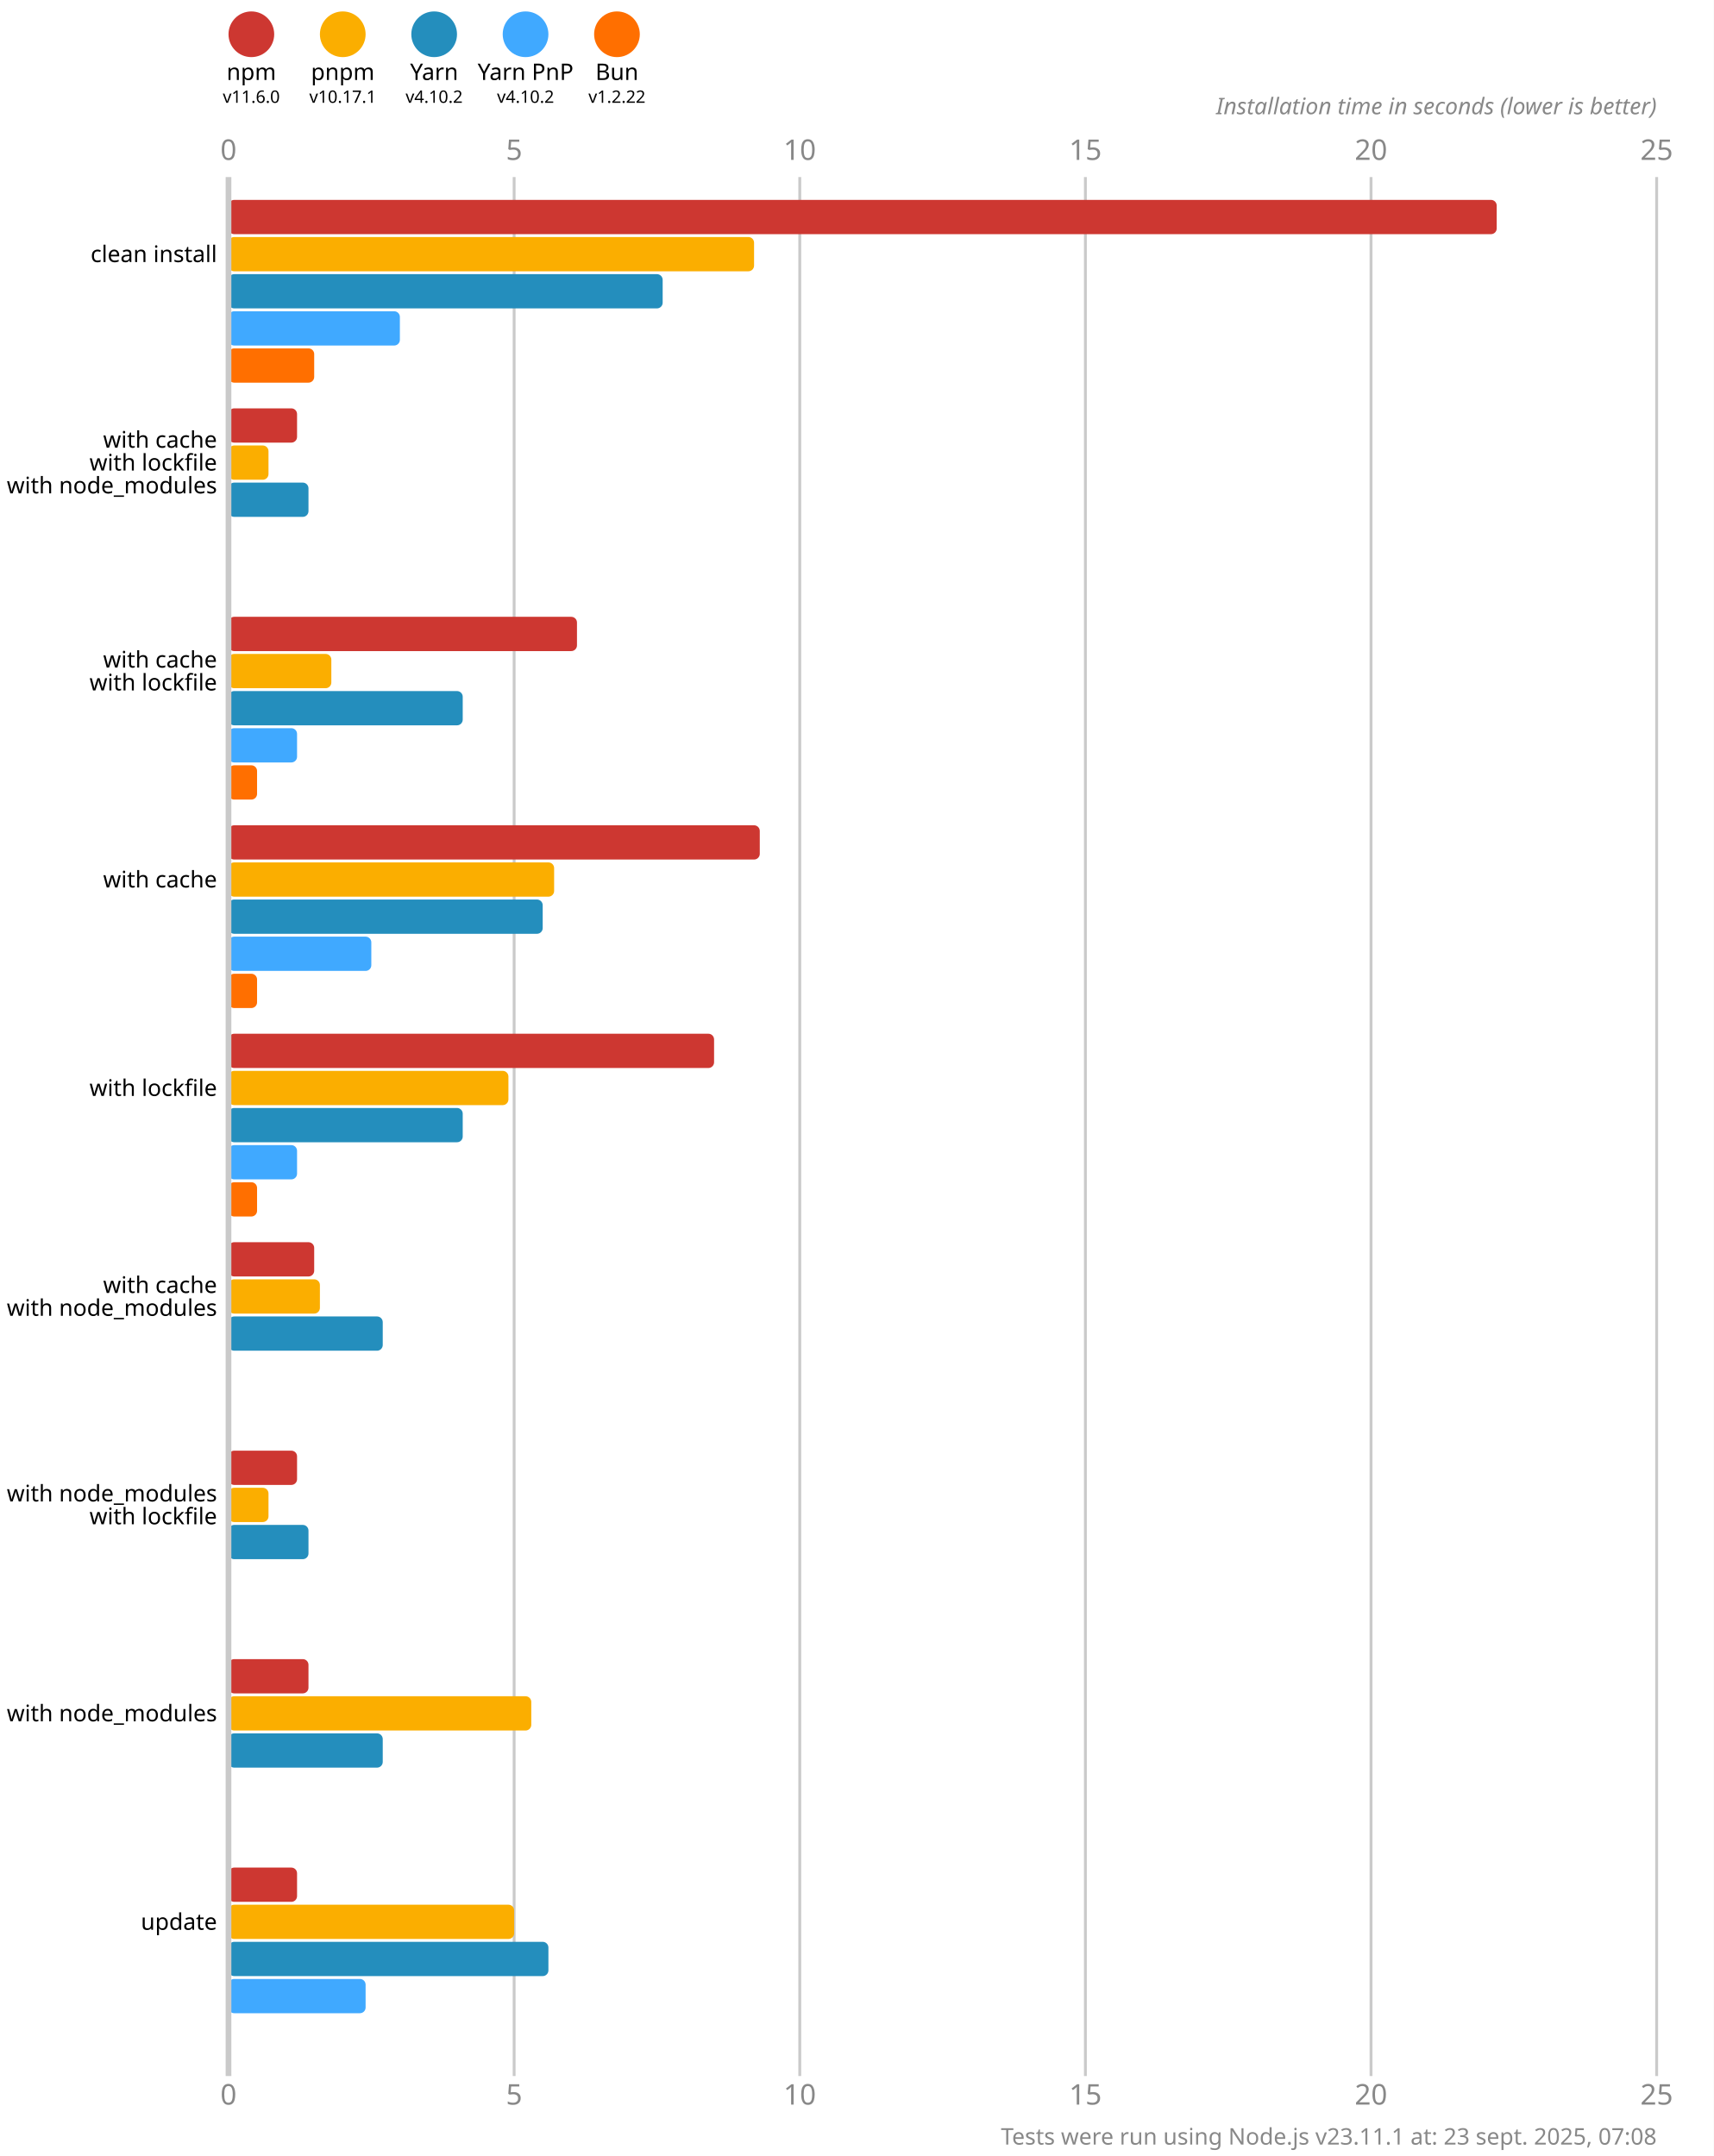
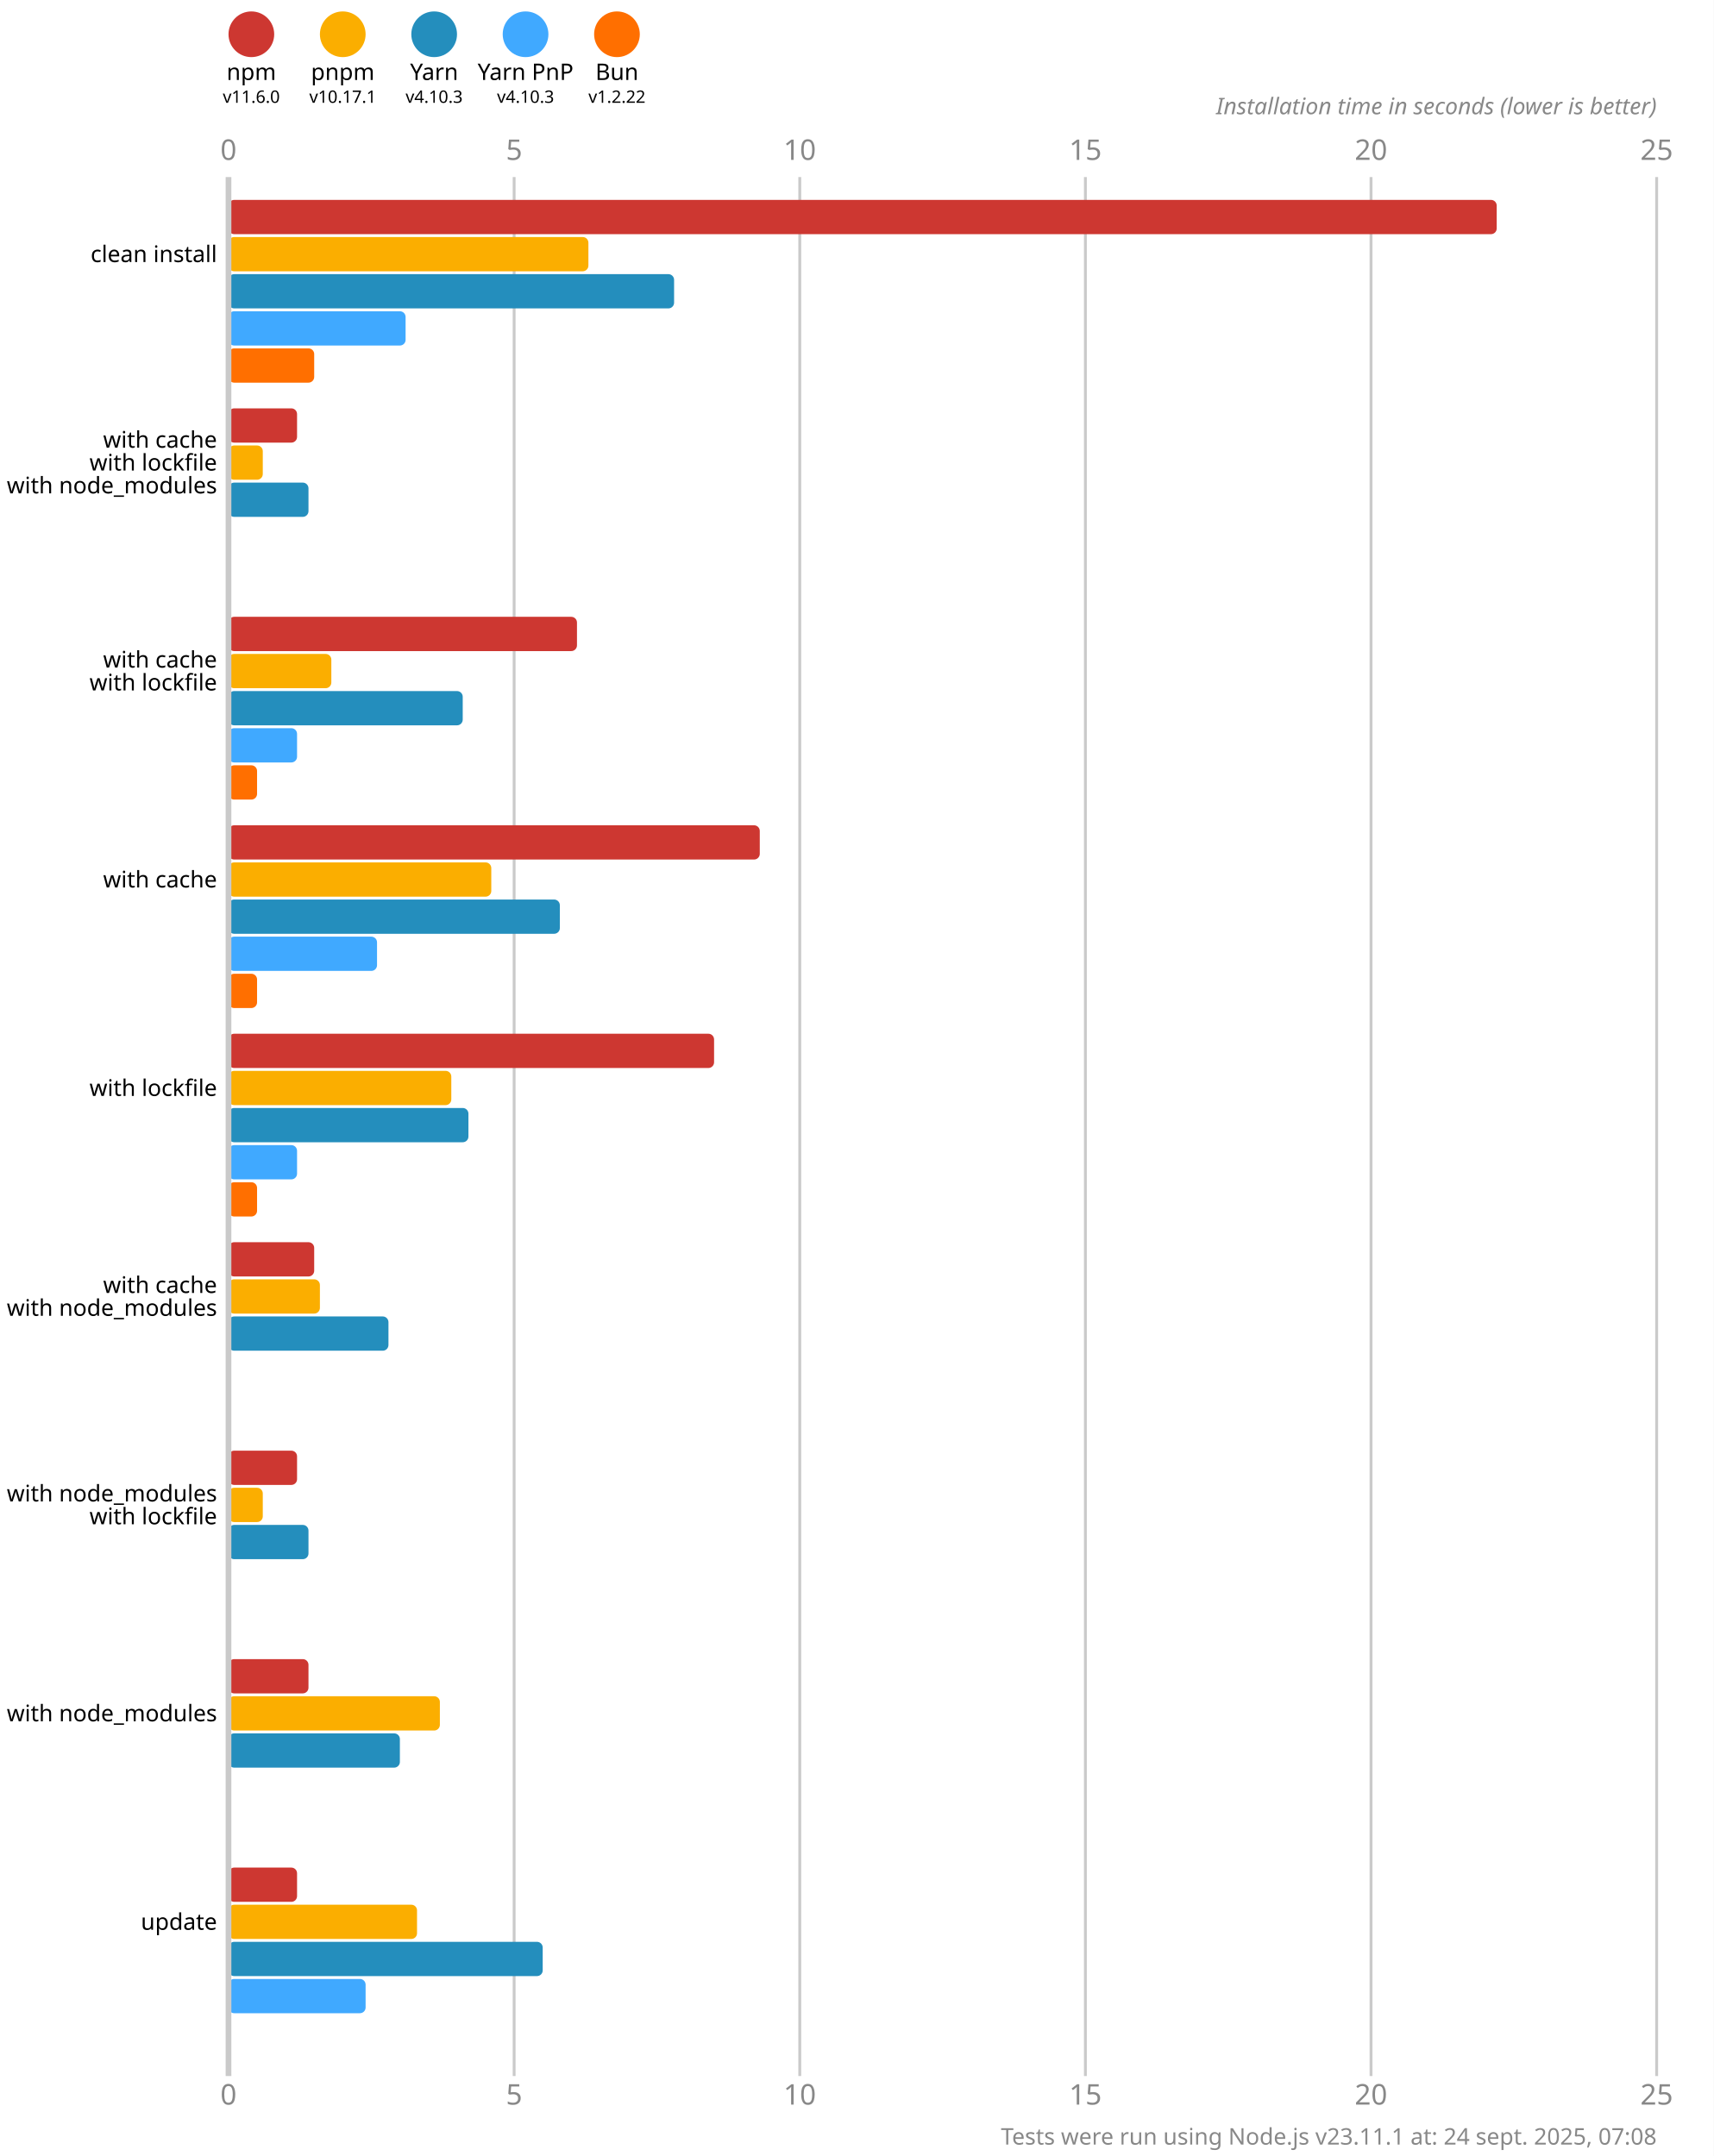
<svg xmlns="http://www.w3.org/2000/svg" version="1.1" viewBox="0 0 300 377.5">
  <style>
    .font { font-family: sans-serif; }
    .s3 { font-size: 3px; }
    .s4 { font-size: 4px; }
    .s5 { font-size: 5px; }
    .line { stroke: #cacaca; }
    .width { stroke-width: 0.5; }
    .text { fill: #888; }
  </style>
  <rect x="0" y="0" width="300" height="377.5" fill="#fff" />
  <circle cx="44" cy="6" r="4" fill="#cd3731" />
  <text x="44" y="14" class="font s4" text-anchor="middle">npm</text>
  <text x="44" y="18" class="font s3" text-anchor="middle">v11.6.0</text>
  <circle cx="60" cy="6" r="4" fill="#fbae00" />
  <text x="60" y="14" class="font s4" text-anchor="middle">pnpm</text>
  <text x="60" y="18" class="font s3" text-anchor="middle">v10.17.1</text>
  <circle cx="76" cy="6" r="4" fill="#248ebd" />
  <text x="76" y="14" class="font s4" text-anchor="middle">Yarn</text>
-   <text x="76" y="18" class="font s3" text-anchor="middle">v4.10.2</text>
+   <text x="76" y="18" class="font s3" text-anchor="middle">v4.10.3</text>
  <circle cx="92" cy="6" r="4" fill="#40a9ff" />
  <text x="92" y="14" class="font s4" text-anchor="middle">Yarn PnP</text>
-   <text x="92" y="18" class="font s3" text-anchor="middle">v4.10.2</text>
+   <text x="92" y="18" class="font s3" text-anchor="middle">v4.10.3</text>
  <circle cx="108" cy="6" r="4" fill="#ff6f00" />
  <text x="108" y="14" class="font s4" text-anchor="middle">Bun</text>
  <text x="108" y="18" class="font s3" text-anchor="middle">v1.2.22</text>
  <text x="40" y="28" class="font s5 text" text-anchor="middle">0</text>
  <text x="40" y="368.5" class="font s5 text" text-anchor="middle">0</text>
  <line x1="90" y1="31" x2="90" y2="363.5" class="line width" />
  <text x="90" y="28" class="font s5 text" text-anchor="middle">5</text>
  <text x="90" y="368.5" class="font s5 text" text-anchor="middle">5</text>
  <line x1="140" y1="31" x2="140" y2="363.5" class="line width" />
  <text x="140" y="28" class="font s5 text" text-anchor="middle">10</text>
  <text x="140" y="368.5" class="font s5 text" text-anchor="middle">10</text>
  <line x1="190" y1="31" x2="190" y2="363.5" class="line width" />
  <text x="190" y="28" class="font s5 text" text-anchor="middle">15</text>
  <text x="190" y="368.5" class="font s5 text" text-anchor="middle">15</text>
  <line x1="240" y1="31" x2="240" y2="363.5" class="line width" />
  <text x="240" y="28" class="font s5 text" text-anchor="middle">20</text>
  <text x="240" y="368.5" class="font s5 text" text-anchor="middle">20</text>
  <line x1="290" y1="31" x2="290" y2="363.5" class="line width" />
  <text x="290" y="28" class="font s5 text" text-anchor="middle">25</text>
  <text x="290" y="368.5" class="font s5 text" text-anchor="middle">25</text>
  <text x="290" y="20" class="font s4 text" font-style="italic" text-anchor="end">Installation time in seconds (lower is better)</text>
  <rect x="40" y="35" width="222" height="6" fill="#cd3731" rx="1" ry="1" />
-   <rect x="40" y="41.5" width="92" height="6" fill="#fbae00" rx="1" ry="1" />
-   <rect x="40" y="48" width="76" height="6" fill="#248ebd" rx="1" ry="1" />
-   <rect x="40" y="54.5" width="30" height="6" fill="#40a9ff" rx="1" ry="1" />
+   <rect x="40" y="41.5" width="63" height="6" fill="#fbae00" rx="1" ry="1" />
+   <rect x="40" y="48" width="78" height="6" fill="#248ebd" rx="1" ry="1" />
+   <rect x="40" y="54.5" width="31" height="6" fill="#40a9ff" rx="1" ry="1" />
  <rect x="40" y="61" width="15" height="6" fill="#ff6f00" rx="1" ry="1" />
  <rect x="40" y="71.5" width="12" height="6" fill="#cd3731" rx="1" ry="1" />
-   <rect x="40" y="78" width="7" height="6" fill="#fbae00" rx="1" ry="1" />
+   <rect x="40" y="78" width="6" height="6" fill="#fbae00" rx="1" ry="1" />
  <rect x="40" y="84.5" width="14" height="6" fill="#248ebd" rx="1" ry="1" />
  <rect x="40" y="91" width="0" height="6" fill="#40a9ff" rx="1" ry="1" />
  <rect x="40" y="97.5" width="0" height="6" fill="#ff6f00" rx="1" ry="1" />
  <rect x="40" y="108" width="61" height="6" fill="#cd3731" rx="1" ry="1" />
  <rect x="40" y="114.5" width="18" height="6" fill="#fbae00" rx="1" ry="1" />
  <rect x="40" y="121" width="41" height="6" fill="#248ebd" rx="1" ry="1" />
  <rect x="40" y="127.5" width="12" height="6" fill="#40a9ff" rx="1" ry="1" />
  <rect x="40" y="134" width="5" height="6" fill="#ff6f00" rx="1" ry="1" />
  <rect x="40" y="144.5" width="93" height="6" fill="#cd3731" rx="1" ry="1" />
-   <rect x="40" y="151" width="57" height="6" fill="#fbae00" rx="1" ry="1" />
-   <rect x="40" y="157.5" width="55" height="6" fill="#248ebd" rx="1" ry="1" />
-   <rect x="40" y="164" width="25" height="6" fill="#40a9ff" rx="1" ry="1" />
+   <rect x="40" y="151" width="46" height="6" fill="#fbae00" rx="1" ry="1" />
+   <rect x="40" y="157.5" width="58" height="6" fill="#248ebd" rx="1" ry="1" />
+   <rect x="40" y="164" width="26" height="6" fill="#40a9ff" rx="1" ry="1" />
  <rect x="40" y="170.5" width="5" height="6" fill="#ff6f00" rx="1" ry="1" />
  <rect x="40" y="181" width="85" height="6" fill="#cd3731" rx="1" ry="1" />
-   <rect x="40" y="187.5" width="49" height="6" fill="#fbae00" rx="1" ry="1" />
-   <rect x="40" y="194" width="41" height="6" fill="#248ebd" rx="1" ry="1" />
+   <rect x="40" y="187.5" width="39" height="6" fill="#fbae00" rx="1" ry="1" />
+   <rect x="40" y="194" width="42" height="6" fill="#248ebd" rx="1" ry="1" />
  <rect x="40" y="200.5" width="12" height="6" fill="#40a9ff" rx="1" ry="1" />
  <rect x="40" y="207" width="5" height="6" fill="#ff6f00" rx="1" ry="1" />
  <rect x="40" y="217.5" width="15" height="6" fill="#cd3731" rx="1" ry="1" />
  <rect x="40" y="224" width="16" height="6" fill="#fbae00" rx="1" ry="1" />
-   <rect x="40" y="230.5" width="27" height="6" fill="#248ebd" rx="1" ry="1" />
+   <rect x="40" y="230.5" width="28" height="6" fill="#248ebd" rx="1" ry="1" />
  <rect x="40" y="237" width="0" height="6" fill="#40a9ff" rx="1" ry="1" />
  <rect x="40" y="243.5" width="0" height="6" fill="#ff6f00" rx="1" ry="1" />
  <rect x="40" y="254" width="12" height="6" fill="#cd3731" rx="1" ry="1" />
-   <rect x="40" y="260.5" width="7" height="6" fill="#fbae00" rx="1" ry="1" />
+   <rect x="40" y="260.5" width="6" height="6" fill="#fbae00" rx="1" ry="1" />
  <rect x="40" y="267" width="14" height="6" fill="#248ebd" rx="1" ry="1" />
  <rect x="40" y="273.5" width="0" height="6" fill="#40a9ff" rx="1" ry="1" />
  <rect x="40" y="280" width="0" height="6" fill="#ff6f00" rx="1" ry="1" />
  <rect x="40" y="290.5" width="14" height="6" fill="#cd3731" rx="1" ry="1" />
-   <rect x="40" y="297" width="53" height="6" fill="#fbae00" rx="1" ry="1" />
-   <rect x="40" y="303.5" width="27" height="6" fill="#248ebd" rx="1" ry="1" />
+   <rect x="40" y="297" width="37" height="6" fill="#fbae00" rx="1" ry="1" />
+   <rect x="40" y="303.5" width="30" height="6" fill="#248ebd" rx="1" ry="1" />
  <rect x="40" y="310" width="0" height="6" fill="#40a9ff" rx="1" ry="1" />
  <rect x="40" y="316.5" width="0" height="6" fill="#ff6f00" rx="1" ry="1" />
  <rect x="40" y="327" width="12" height="6" fill="#cd3731" rx="1" ry="1" />
-   <rect x="40" y="333.5" width="50" height="6" fill="#fbae00" rx="1" ry="1" />
-   <rect x="40" y="340" width="56" height="6" fill="#248ebd" rx="1" ry="1" />
+   <rect x="40" y="333.5" width="33" height="6" fill="#fbae00" rx="1" ry="1" />
+   <rect x="40" y="340" width="55" height="6" fill="#248ebd" rx="1" ry="1" />
  <rect x="40" y="346.5" width="24" height="6" fill="#40a9ff" rx="1" ry="1" />
  <rect x="40" y="353" width="0" height="6" fill="#ff6f00" rx="1" ry="1" />
  <line x1="40" y1="31" x2="40" y2="363.5" class="line" />
  <text x="38" y="44.5" class="font s4" dominant-baseline="middle" text-anchor="end">clean install</text>
  <text x="38" y="77" class="font s4" dominant-baseline="middle" text-anchor="end">with cache</text>
  <text x="38" y="81" class="font s4" dominant-baseline="middle" text-anchor="end">with lockfile</text>
  <text x="38" y="85" class="font s4" dominant-baseline="middle" text-anchor="end">with node_modules</text>
  <text x="38" y="115.5" class="font s4" dominant-baseline="middle" text-anchor="end">with cache</text>
  <text x="38" y="119.5" class="font s4" dominant-baseline="middle" text-anchor="end">with lockfile</text>
  <text x="38" y="154" class="font s4" dominant-baseline="middle" text-anchor="end">with cache</text>
  <text x="38" y="190.5" class="font s4" dominant-baseline="middle" text-anchor="end">with lockfile</text>
  <text x="38" y="225" class="font s4" dominant-baseline="middle" text-anchor="end">with cache</text>
  <text x="38" y="229" class="font s4" dominant-baseline="middle" text-anchor="end">with node_modules</text>
  <text x="38" y="261.5" class="font s4" dominant-baseline="middle" text-anchor="end">with node_modules</text>
  <text x="38" y="265.5" class="font s4" dominant-baseline="middle" text-anchor="end">with lockfile</text>
  <text x="38" y="300" class="font s4" dominant-baseline="middle" text-anchor="end">with node_modules</text>
  <text x="38" y="336.5" class="font s4" dominant-baseline="middle" text-anchor="end">update</text>
-   <text x="290" y="375.5" class="font s4 text" text-anchor="end">Tests were run using Node.js v23.11.1 at: 23 sept. 2025, 07:08</text>
+   <text x="290" y="375.5" class="font s4 text" text-anchor="end">Tests were run using Node.js v23.11.1 at: 24 sept. 2025, 07:08</text>
</svg>
